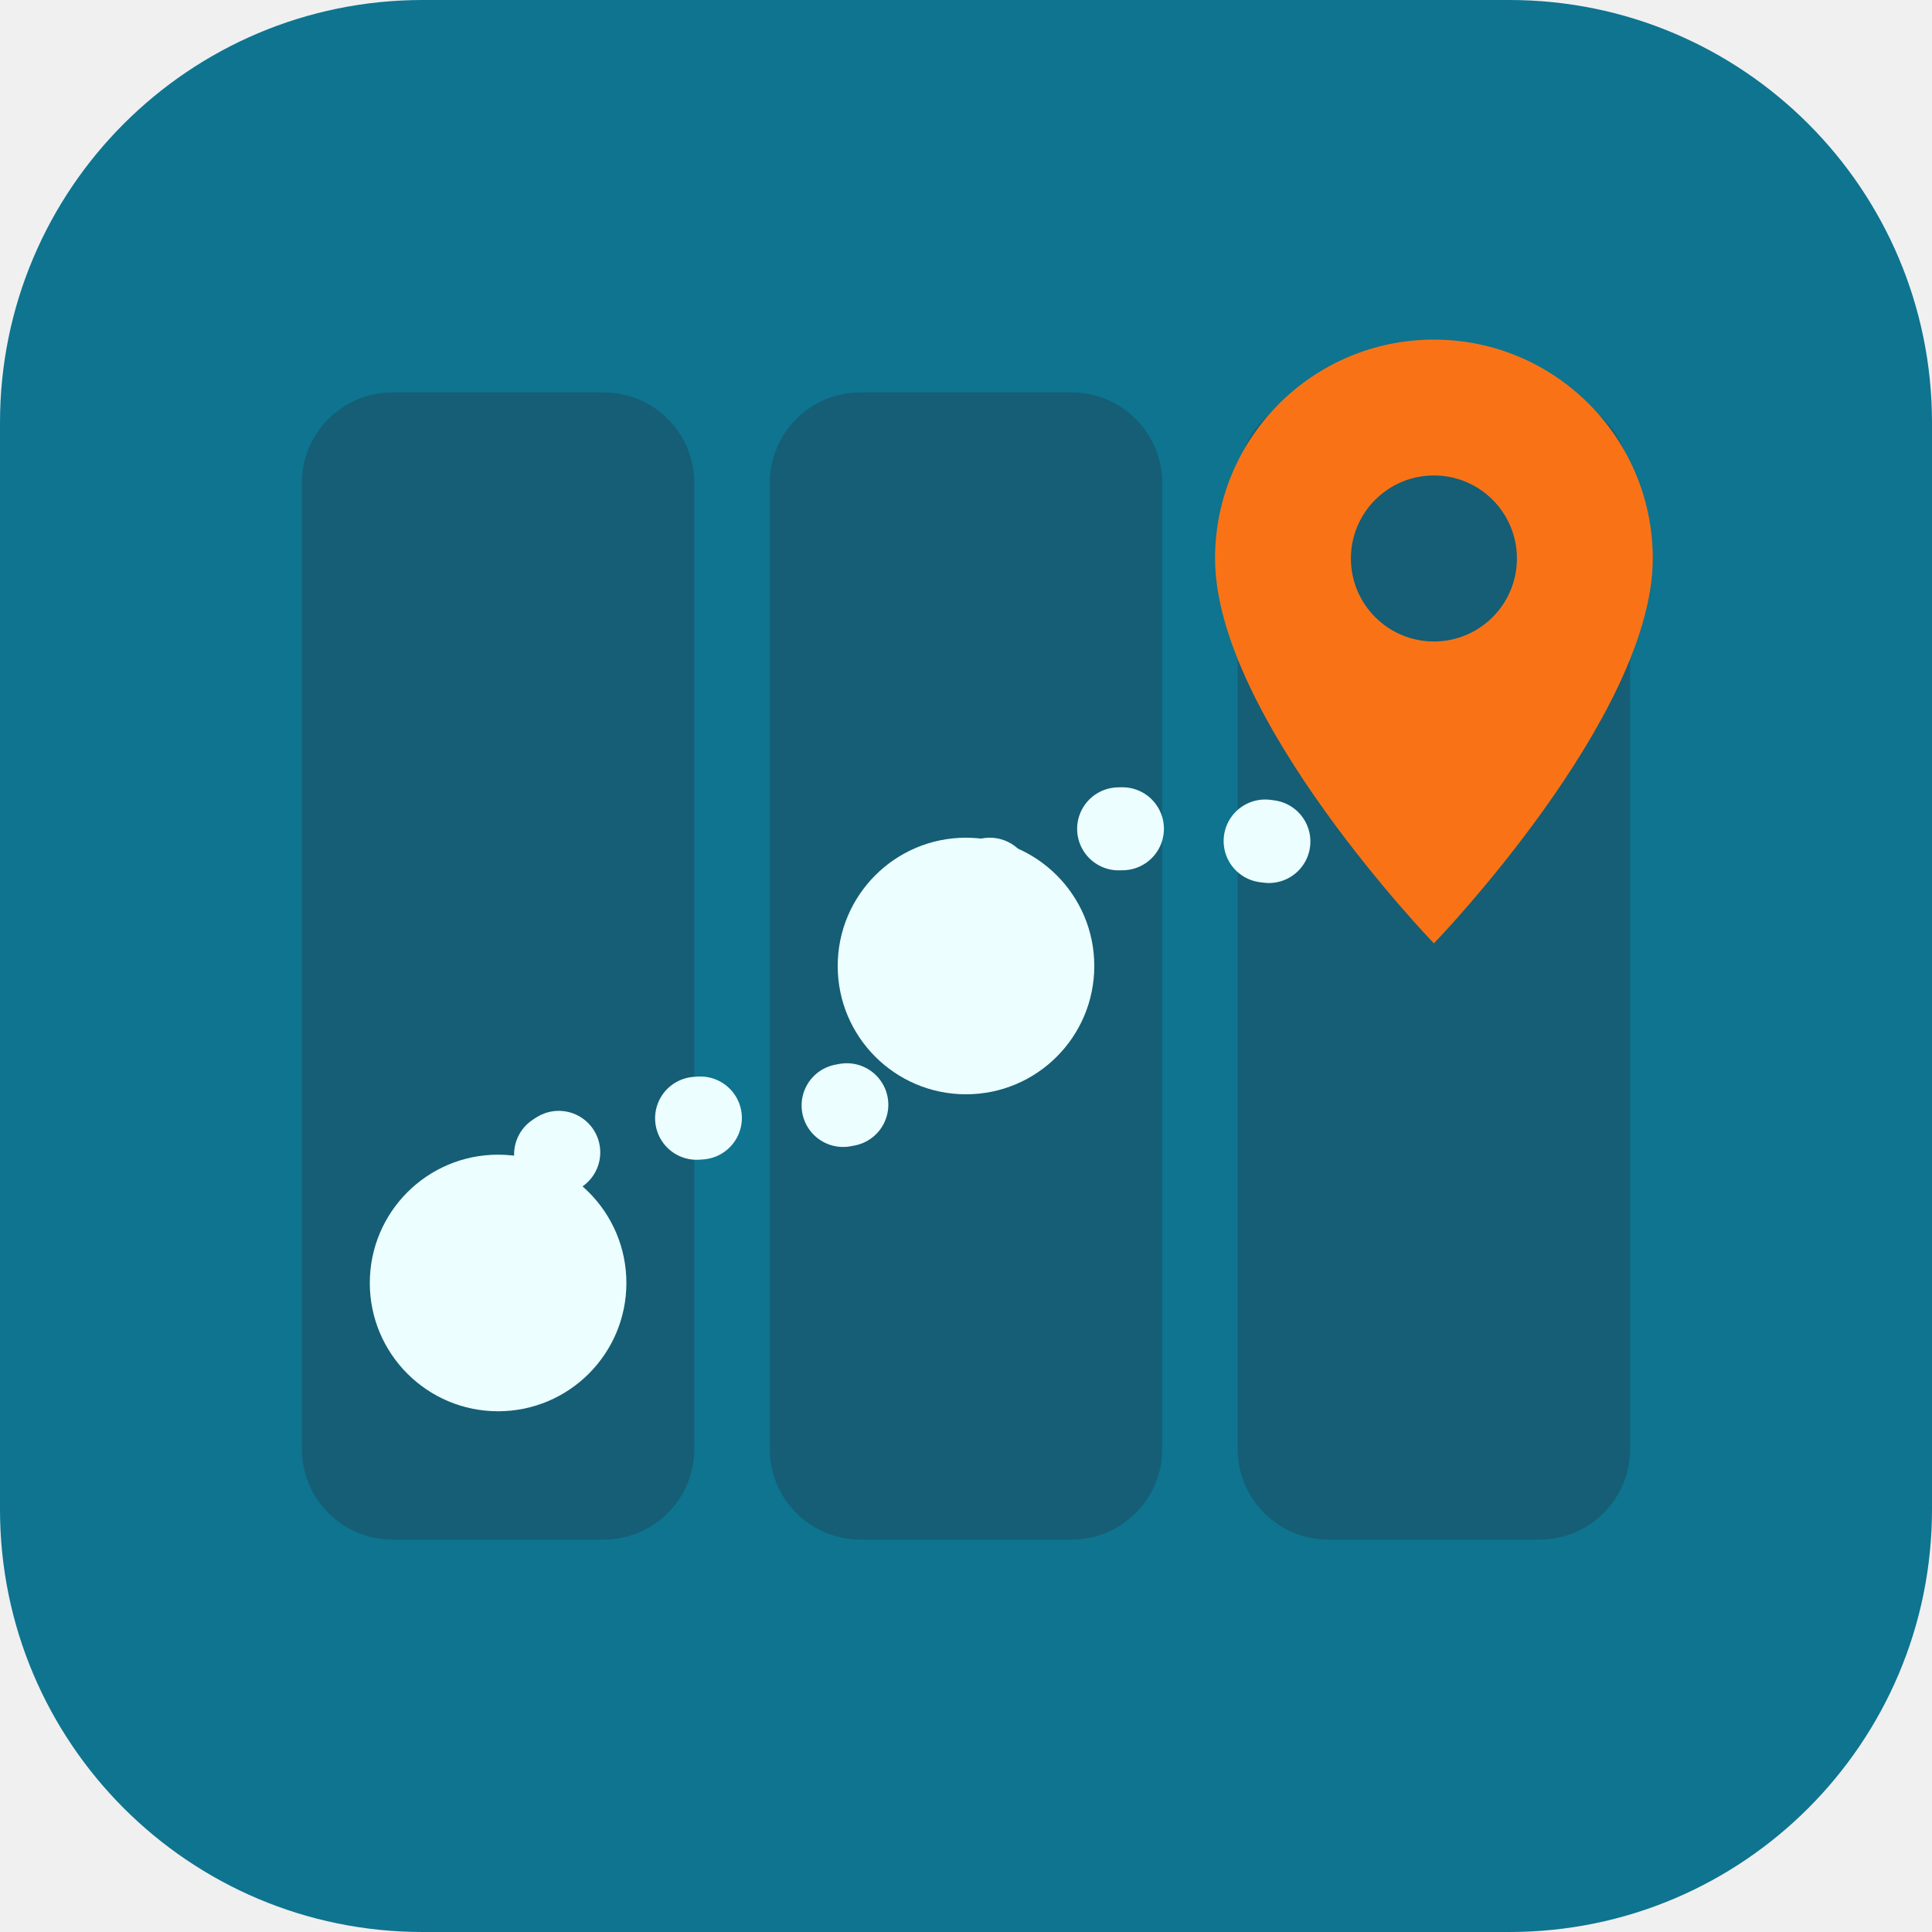
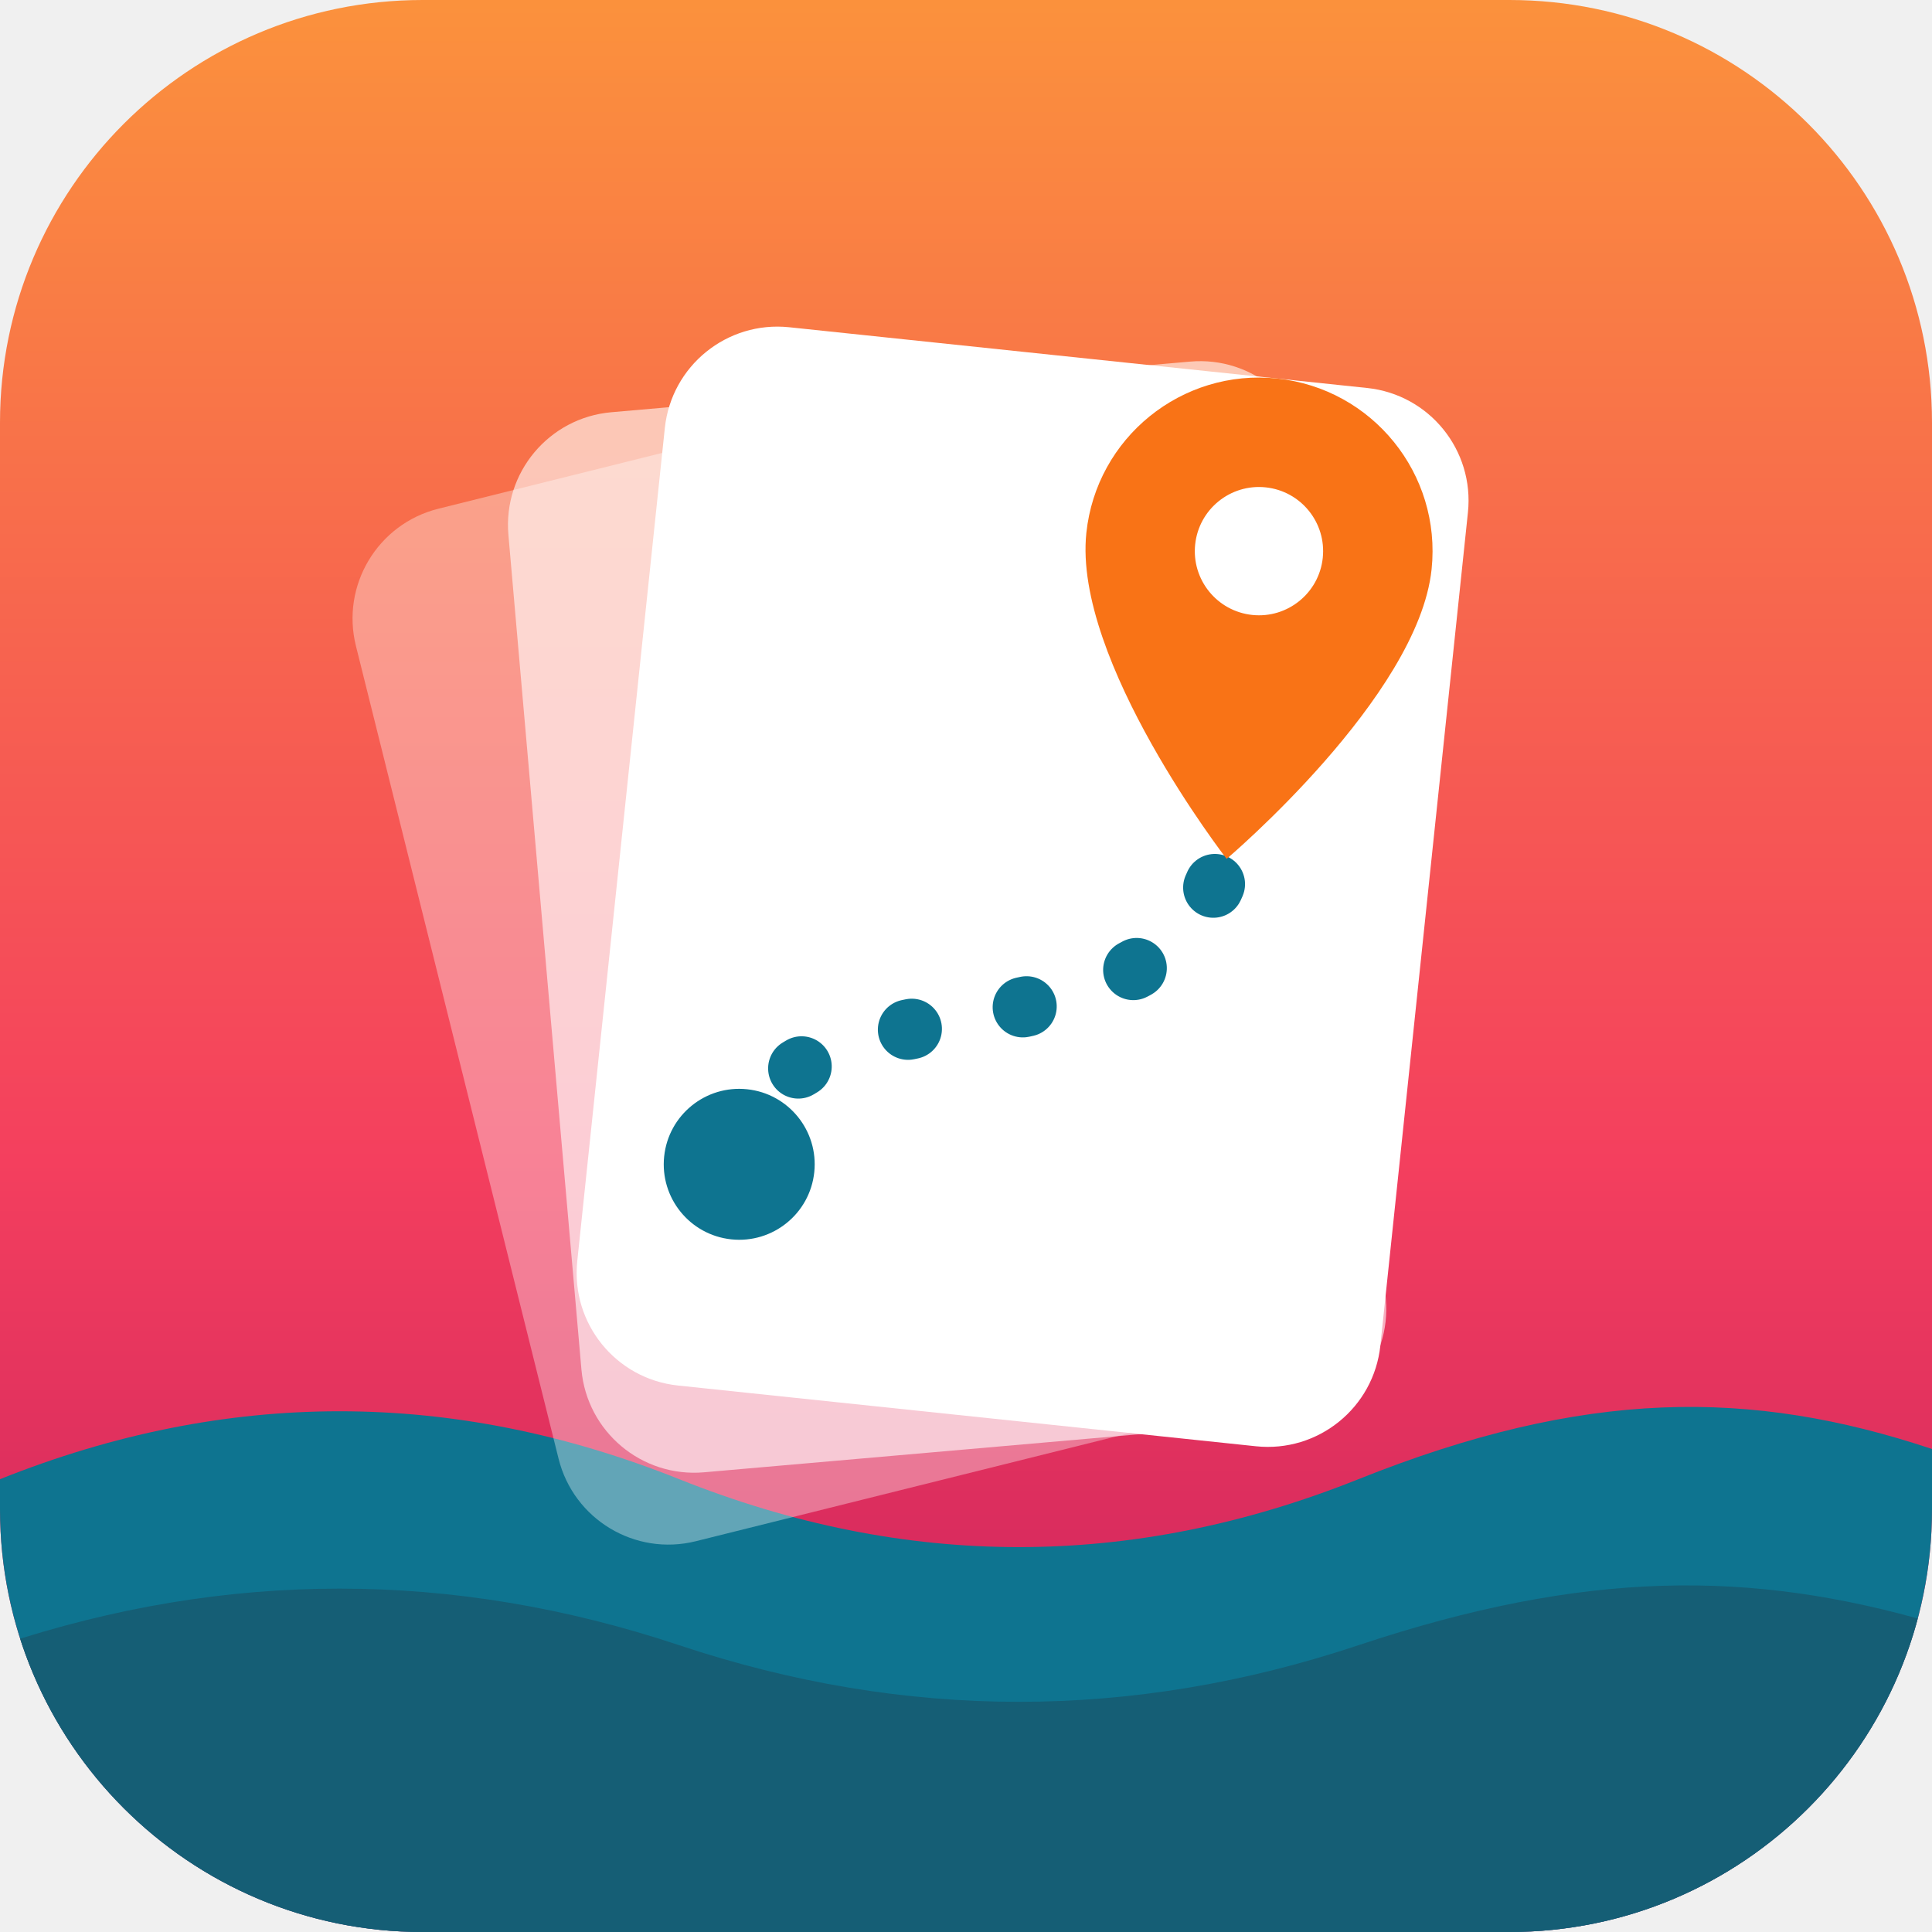
<svg xmlns="http://www.w3.org/2000/svg" viewBox="0 0 512 512">
-   <rect width="512" height="512" rx="112" fill="#0e7490" />
-   <rect x="80" y="104" width="104" height="304" rx="24" fill="#155e75" />
-   <rect x="204" y="104" width="104" height="304" rx="24" fill="#155e75" />
-   <rect x="328" y="104" width="104" height="304" rx="24" fill="#155e75" />
-   <path d="M132 340C132 260 256 330 256 256S380 250 380 214" stroke="#ecfeff" stroke-width="22" fill="none" stroke-linecap="round" stroke-dasharray="1 38" />
-   <circle cx="132" cy="340" r="34" fill="#ecfeff" />
-   <circle cx="256" cy="256" r="34" fill="#ecfeff" />
-   <path d="M380 250c0 0-58-60-58-102a58 58 0 0 1 116 0c0 42-58 102-58 102z" fill="#f97316" />
-   <circle cx="380" cy="148" r="22" fill="#155e75" />
+   <defs>
+     <linearGradient id="sky" x1="0" y1="0" x2="0" y2="1">
+       <stop offset="0" stop-color="#fb923c" />
+       <stop offset=".6" stop-color="#f43f5e" />
+       <stop offset="1" stop-color="#be185d" />
+     </linearGradient>
+     <clipPath id="tile">
+       <rect width="512" height="512" rx="112" />
+     </clipPath>
+   </defs>
+   <g id="background" clip-path="url(#tile)">
+     <rect width="512" height="512" fill="url(#sky)" />
+     <path d="M0 392c60-24 120-24 180 0s120 24 180 0 104-24 152-8V512H0z" fill="#0e7490" />
+     <path d="M0 436c60-20 120-20 180 0s120 20 180 0 104-20 152-6V512H0z" fill="#155e75" />
+   </g>
+   <g id="artwork">
+     <rect x="118" y="112" width="214" height="282" rx="30" fill="#fff" opacity=".35" transform="rotate(-14 225 253)" />
+     <rect x="144" y="102" width="214" height="282" rx="30" fill="#fff" opacity=".6" transform="rotate(-5 251 243)" />
+     <g transform="rotate(6 271 235)">
+       <rect x="164" y="94" width="214" height="282" rx="30" fill="#fff" />
+       <path d="M204 316C204 256 324 288 324 212" stroke="#0e7490" stroke-width="16" fill="none" stroke-linecap="round" stroke-dasharray="1 30" />
+       <circle cx="204" cy="316" r="20" fill="#0e7490" />
+       <path d="M324 222c0 0-46-48-46-82a46 46 0 0 1 92 0c0 34-46 82-46 82z" fill="#f97316" />
+       <circle cx="324" cy="140" r="17" fill="#fff" />
+     </g>
+   </g>
</svg>
